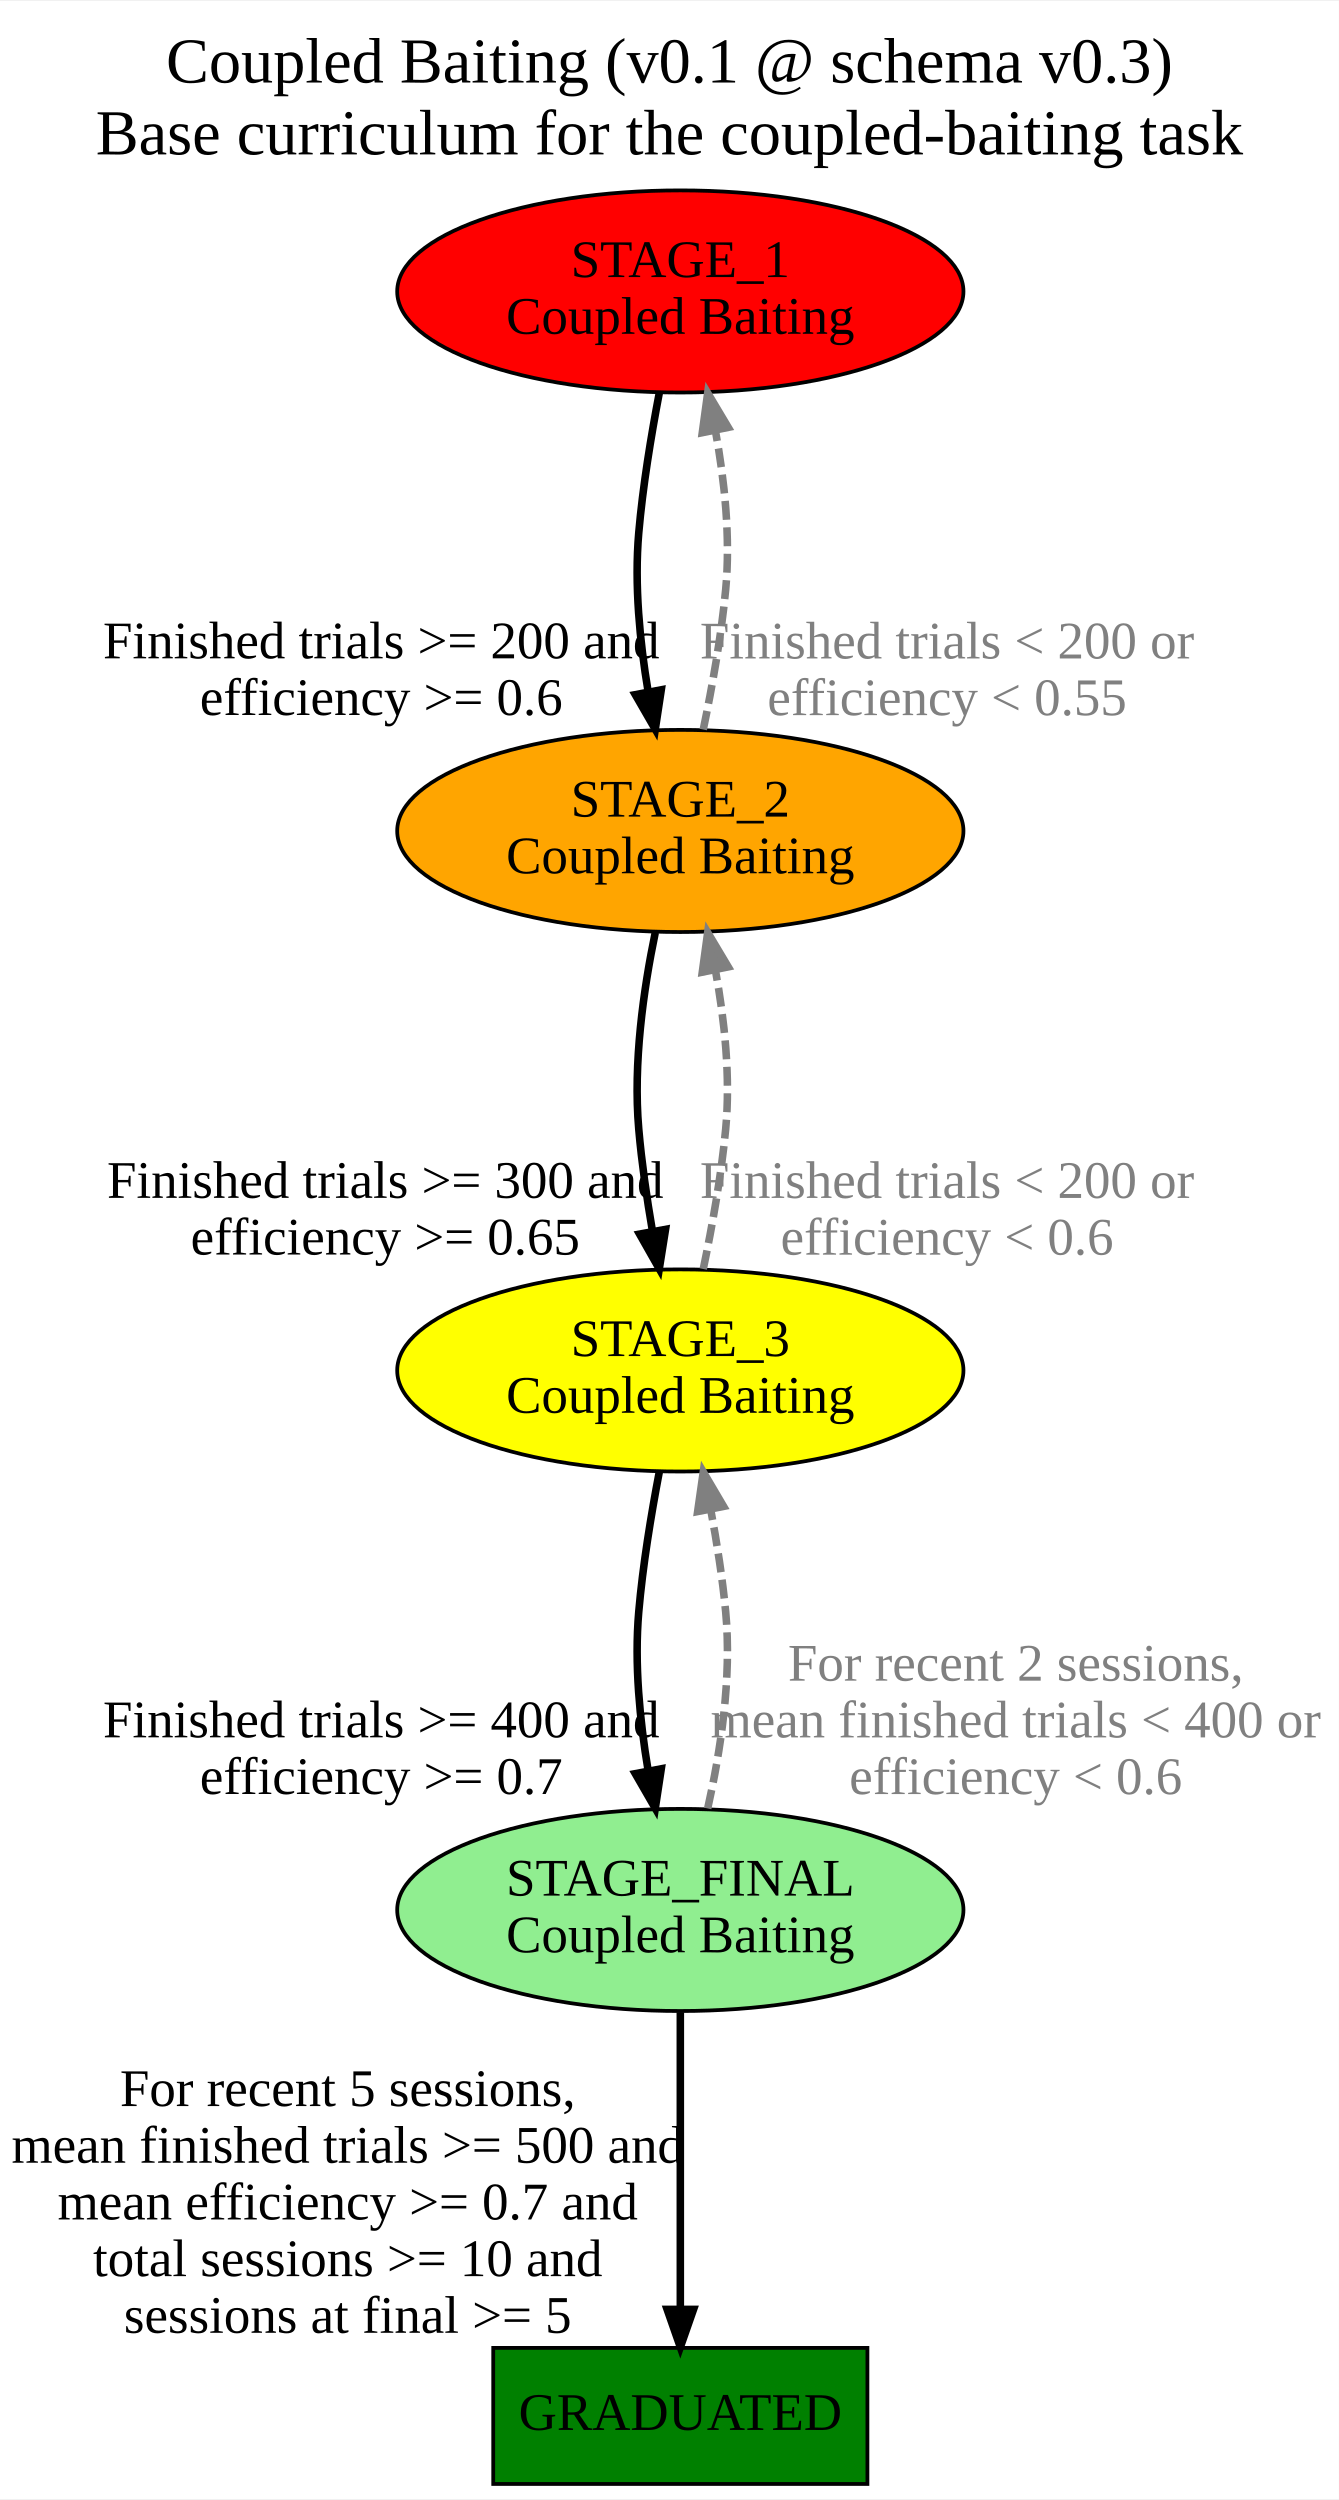
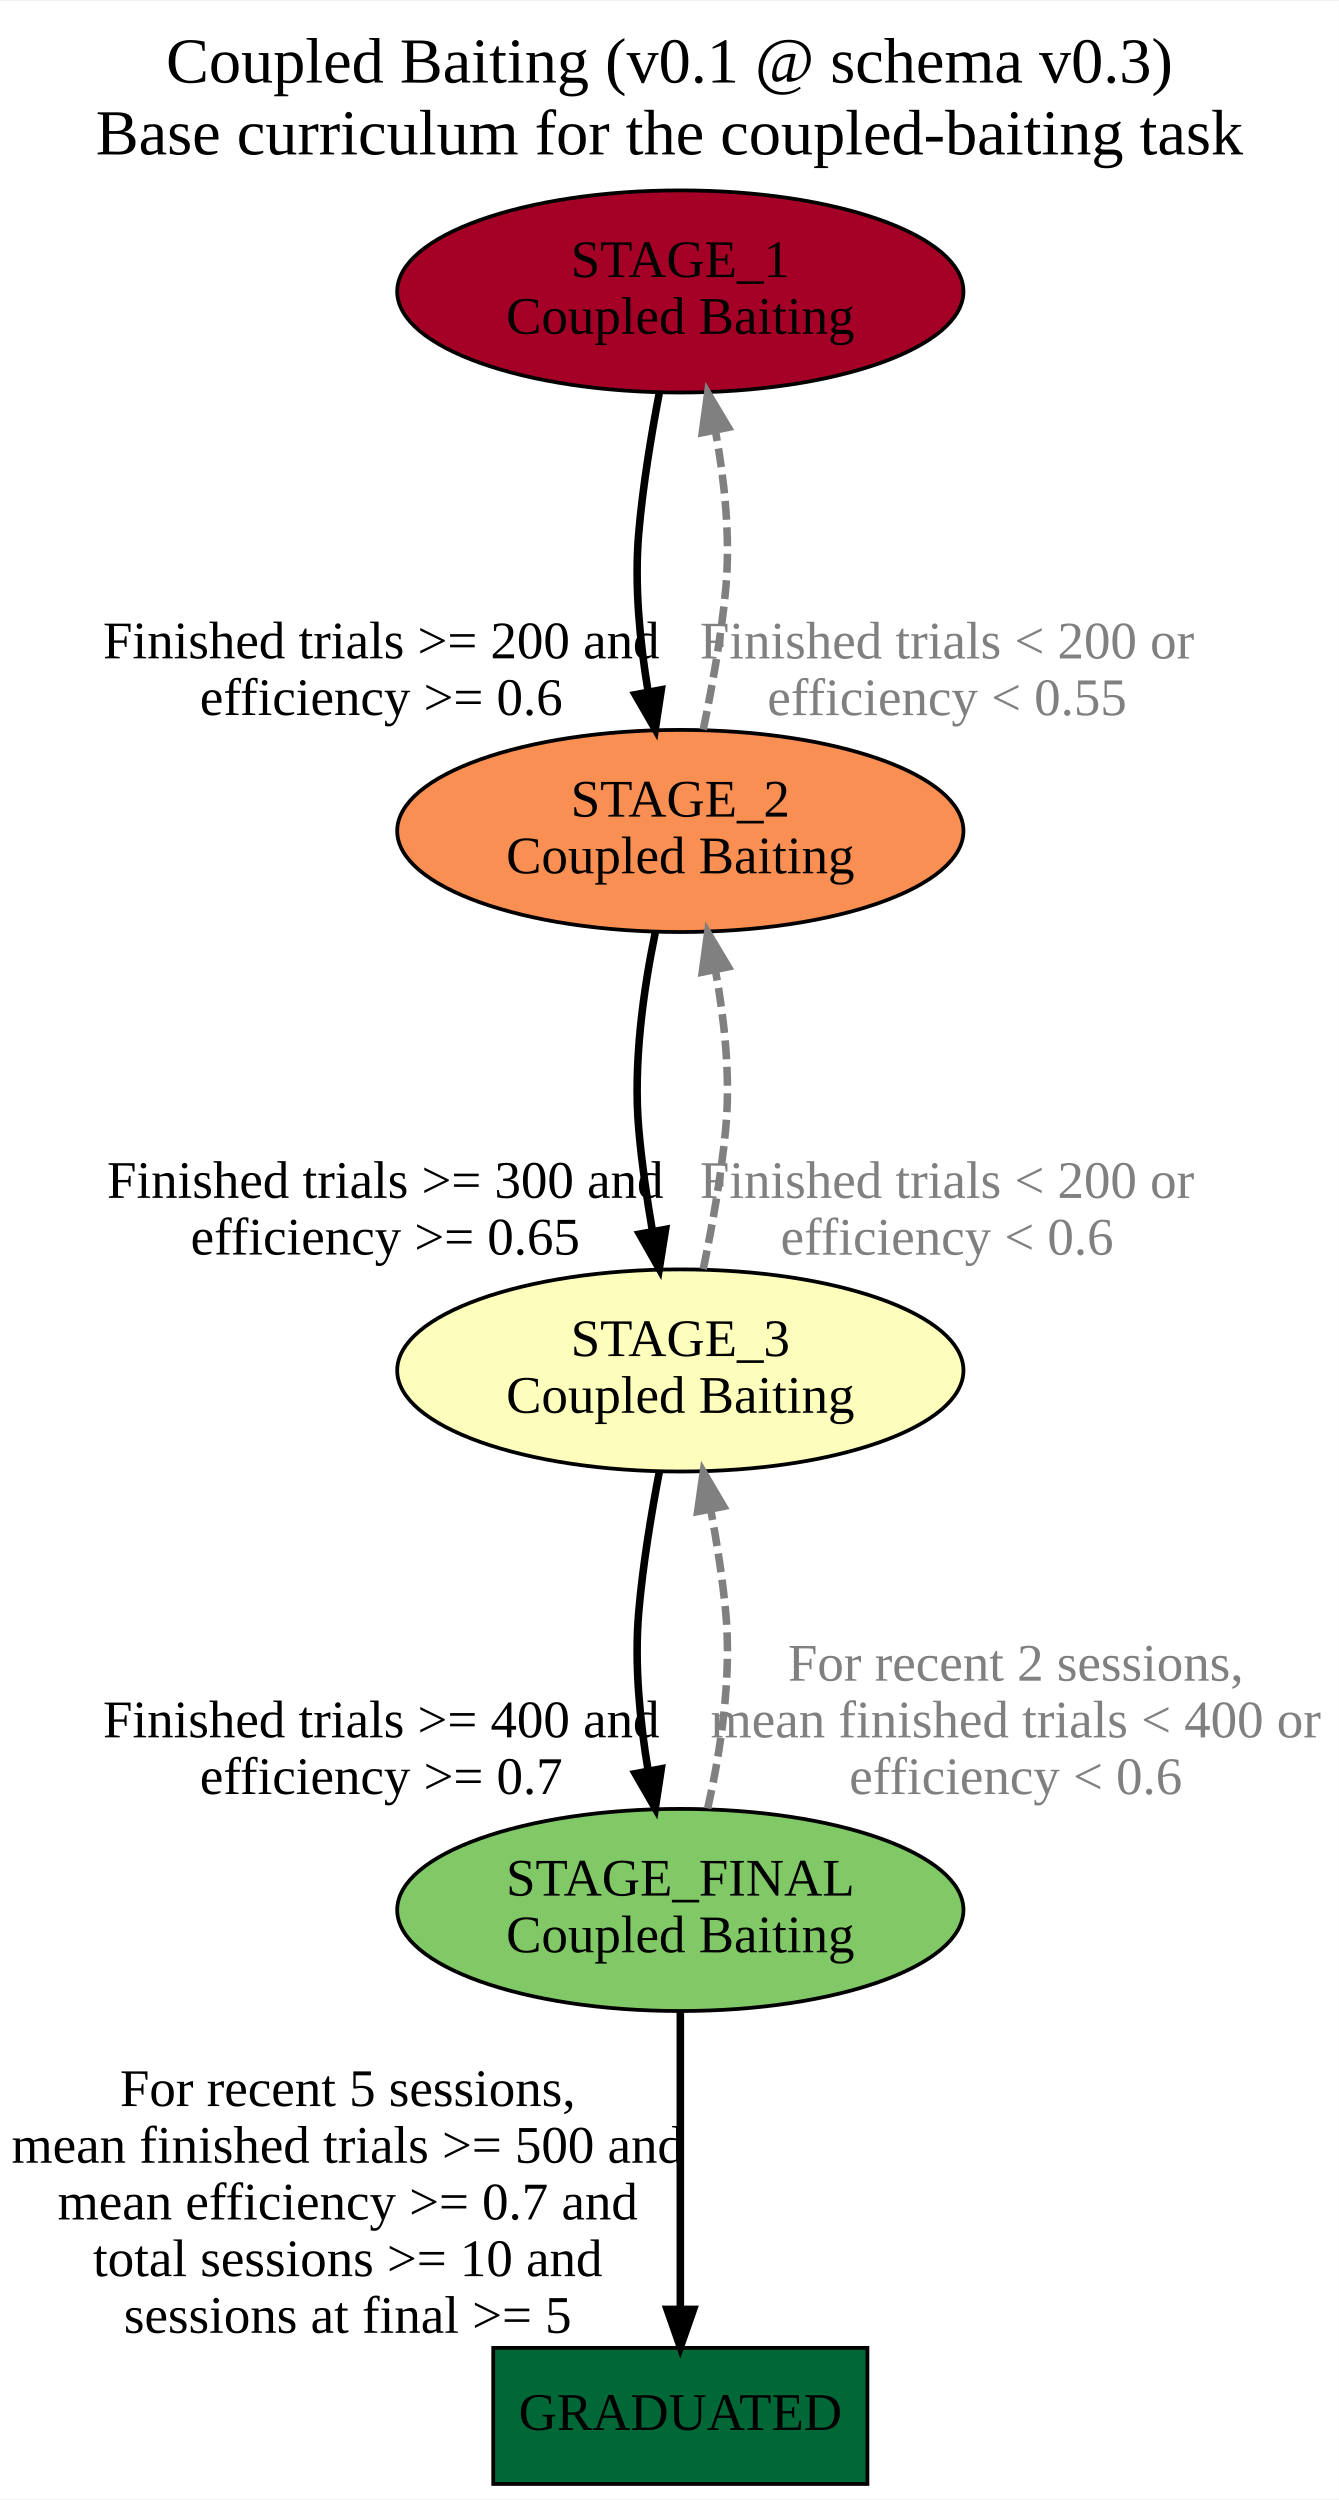
<svg xmlns="http://www.w3.org/2000/svg" xmlns:xlink="http://www.w3.org/1999/xlink" width="354pt" height="661pt" viewBox="0.00 0.00 354.24 660.96">
  <g id="graph0" class="graph" transform="scale(1 1) rotate(0) translate(4 656.96)">
    <polygon fill="white" stroke="transparent" points="-4,4 -4,-656.96 350.24,-656.96 350.24,4 -4,4" />
    <text text-anchor="middle" x="173.12" y="-635.36" font-family="Times New Roman,serif" font-size="17.00">Coupled Baiting (v0.1 @ schema v0.3)</text>
    <text text-anchor="middle" x="173.12" y="-616.36" font-family="Times New Roman,serif" font-size="17.00">Base curriculum for the coupled-baiting task</text>
    <g id="node1" class="node">
      <g id="a_node1">
        <a xlink:title="Phase B in Han's slides (block = [10, 20, 5], p_sum = 0.8, p_ratio = [1:0])&#10;stage_task = Coupled Baiting">
-           <ellipse fill="red" stroke="black" cx="176" cy="-580.09" rx="74.91" ry="26.74" />
+           <ellipse fill="#a50026" stroke="black" cx="176" cy="-580.09" rx="74.91" ry="26.74" />
          <text text-anchor="middle" x="176" y="-583.89" font-family="Times New Roman,serif" font-size="14.00">STAGE_1</text>
          <text text-anchor="middle" x="176" y="-568.89" font-family="Times New Roman,serif" font-size="14.00">Coupled Baiting</text>
        </a>
      </g>
    </g>
    <g id="node2" class="node">
      <g id="a_node2">
        <a xlink:title="Phase C in Han's slides (block = [10, 40, 10], p_sum = 0.6, p_ratio = [8:1])&#10;stage_task = Coupled Baiting">
-           <ellipse fill="orange" stroke="black" cx="176" cy="-437.35" rx="74.91" ry="26.74" />
+           <ellipse fill="#f98f53" stroke="black" cx="176" cy="-437.35" rx="74.91" ry="26.74" />
          <text text-anchor="middle" x="176" y="-441.15" font-family="Times New Roman,serif" font-size="14.00">STAGE_2</text>
          <text text-anchor="middle" x="176" y="-426.15" font-family="Times New Roman,serif" font-size="14.00">Coupled Baiting</text>
        </a>
      </g>
    </g>
    <g id="edge1" class="edge">
      <g id="a_edge1">
        <a xlink:title="PROGRESS">
          <path fill="none" stroke="black" stroke-width="2" d="M170.43,-553.22C168.27,-541.92 166.06,-528.47 165,-516.22 163.81,-502.48 165.27,-487.46 167.47,-474.31" />
          <polygon fill="black" stroke="black" stroke-width="2" points="170.96,-474.7 169.37,-464.23 164.08,-473.41 170.96,-474.7" />
        </a>
      </g>
      <text text-anchor="middle" x="176.5" y="-505.02" font-family="Times New Roman,serif" font-size="14.00">      </text>
      <g id="a_edge1-headlabel">
        <a xlink:title="metrics.finished_trials[-1] &gt;= 200&#10;and&#10;metrics.foraging_efficiency[-1] &gt;= 0.6&#10;">
          <text text-anchor="middle" x="96.87" y="-483.03" font-family="Times New Roman,serif" font-size="14.00">Finished trials &gt;= 200 and</text>
          <text text-anchor="middle" x="96.87" y="-468.03" font-family="Times New Roman,serif" font-size="14.00"> efficiency &gt;= 0.6</text>
        </a>
      </g>
    </g>
    <g id="edge3" class="edge">
      <g id="a_edge3">
        <a xlink:title="ROLLBACK">
          <path fill="none" stroke="grey" stroke-width="2" stroke-dasharray="5,2" d="M182.07,-464.19C184.43,-475.49 186.84,-488.94 188,-501.22 189.3,-514.97 187.71,-530 185.3,-543.15" />
          <polygon fill="grey" stroke="grey" stroke-width="2" points="181.81,-542.73 183.24,-553.23 188.67,-544.13 181.81,-542.73" />
        </a>
      </g>
      <g id="a_edge3-taillabel">
        <a xlink:title="metrics.finished_trials[-1] &lt; 200&#10;or&#10;metrics.foraging_efficiency[-1] &lt; 0.55&#10;">
          <text text-anchor="middle" x="246.57" y="-482.99" font-family="Times New Roman,serif" font-size="14.00" fill="grey">Finished trials &lt; 200 or</text>
          <text text-anchor="middle" x="246.57" y="-467.99" font-family="Times New Roman,serif" font-size="14.00" fill="grey"> efficiency &lt; 0.55</text>
        </a>
      </g>
    </g>
    <g id="node3" class="node">
      <g id="a_node3">
        <a xlink:title="Phase D in Han's slides (block = [10, 40, 10], p_sum = 0.45, p_ratio = [8:1])&#10;stage_task = Coupled Baiting">
-           <ellipse fill="yellow" stroke="black" cx="176" cy="-294.61" rx="74.91" ry="26.74" />
+           <ellipse fill="#fdfebc" stroke="black" cx="176" cy="-294.61" rx="74.91" ry="26.74" />
          <text text-anchor="middle" x="176" y="-298.41" font-family="Times New Roman,serif" font-size="14.00">STAGE_3</text>
          <text text-anchor="middle" x="176" y="-283.41" font-family="Times New Roman,serif" font-size="14.00">Coupled Baiting</text>
        </a>
      </g>
    </g>
    <g id="edge2" class="edge">
      <g id="a_edge2">
        <a xlink:title="PROGRESS">
          <path fill="none" stroke="black" stroke-width="2" d="M169.37,-410.47C166.24,-395.36 163.49,-375.89 165,-358.48 165.76,-349.67 167.12,-340.25 168.63,-331.45" />
          <polygon fill="black" stroke="black" stroke-width="2" points="172.09,-331.94 170.43,-321.48 165.21,-330.69 172.09,-331.94" />
        </a>
      </g>
      <text text-anchor="middle" x="176.5" y="-362.28" font-family="Times New Roman,serif" font-size="14.00">      </text>
      <g id="a_edge2-headlabel">
        <a xlink:title="metrics.finished_trials[-1] &gt;= 300&#10;and&#10;metrics.foraging_efficiency[-1] &gt;= 0.65&#10;">
          <text text-anchor="middle" x="97.93" y="-340.28" font-family="Times New Roman,serif" font-size="14.00">Finished trials &gt;= 300 and</text>
          <text text-anchor="middle" x="97.93" y="-325.28" font-family="Times New Roman,serif" font-size="14.00"> efficiency &gt;= 0.65</text>
        </a>
      </g>
    </g>
    <g id="edge5" class="edge">
      <g id="a_edge5">
        <a xlink:title="ROLLBACK">
          <path fill="none" stroke="grey" stroke-width="2" stroke-dasharray="5,2" d="M182.07,-321.45C184.43,-332.75 186.84,-346.2 188,-358.48 189.3,-372.23 187.71,-387.26 185.3,-400.41" />
          <polygon fill="grey" stroke="grey" stroke-width="2" points="181.81,-399.99 183.24,-410.49 188.67,-401.39 181.81,-399.99" />
        </a>
      </g>
      <g id="a_edge5-taillabel">
        <a xlink:title="metrics.finished_trials[-1] &lt; 200&#10;or&#10;metrics.foraging_efficiency[-1] &lt; 0.6&#10;">
          <text text-anchor="middle" x="246.57" y="-340.25" font-family="Times New Roman,serif" font-size="14.00" fill="grey">Finished trials &lt; 200 or</text>
          <text text-anchor="middle" x="246.57" y="-325.25" font-family="Times New Roman,serif" font-size="14.00" fill="grey"> efficiency &lt; 0.6</text>
        </a>
      </g>
    </g>
    <g id="node4" class="node">
      <g id="a_node4">
        <a xlink:title="Phase E in Han's slides (full task: block = [20, 60, 20], p_sum = 0.45, p_ratio = [8:1], [6:1], [3:1], [1:1])&#10;stage_task = Coupled Baiting">
-           <ellipse fill="lightgreen" stroke="black" cx="176" cy="-151.87" rx="74.91" ry="26.74" />
+           <ellipse fill="#81c966" stroke="black" cx="176" cy="-151.87" rx="74.91" ry="26.74" />
          <text text-anchor="middle" x="176" y="-155.67" font-family="Times New Roman,serif" font-size="14.00">STAGE_FINAL</text>
          <text text-anchor="middle" x="176" y="-140.67" font-family="Times New Roman,serif" font-size="14.00">Coupled Baiting</text>
        </a>
      </g>
    </g>
    <g id="edge4" class="edge">
      <g id="a_edge4">
        <a xlink:title="PROGRESS">
          <path fill="none" stroke="black" stroke-width="2" d="M170.43,-267.74C168.27,-256.44 166.06,-242.99 165,-230.74 163.81,-217 165.27,-201.98 167.47,-188.83" />
          <polygon fill="black" stroke="black" stroke-width="2" points="170.96,-189.22 169.37,-178.75 164.08,-187.93 170.96,-189.22" />
        </a>
      </g>
      <text text-anchor="middle" x="176.5" y="-219.54" font-family="Times New Roman,serif" font-size="14.00">      </text>
      <g id="a_edge4-headlabel">
        <a xlink:title="metrics.finished_trials[-1] &gt;= 400&#10;and&#10;metrics.foraging_efficiency[-1] &gt;= 0.7&#10;">
          <text text-anchor="middle" x="96.87" y="-197.55" font-family="Times New Roman,serif" font-size="14.00">Finished trials &gt;= 400 and</text>
          <text text-anchor="middle" x="96.87" y="-182.55" font-family="Times New Roman,serif" font-size="14.00"> efficiency &gt;= 0.7</text>
        </a>
      </g>
    </g>
    <g id="edge7" class="edge">
      <g id="a_edge7">
        <a xlink:title="ROLLBACK">
          <path fill="none" stroke="grey" stroke-width="2" stroke-dasharray="5,2" d="M183.24,-178.73C186.65,-193.84 189.65,-213.31 188,-230.74 187.17,-239.57 185.69,-249 184.04,-257.8" />
          <polygon fill="grey" stroke="grey" stroke-width="2" points="180.58,-257.28 182.07,-267.77 187.45,-258.64 180.58,-257.28" />
        </a>
      </g>
      <g id="a_edge7-taillabel">
        <a xlink:title="np.mean(metrics.finished_trials[-2:]) &lt; 400&#10;or&#10;np.mean(metrics.foraging_efficiency[-2:]) &lt; 0.6&#10;">
          <text text-anchor="middle" x="264.74" y="-212.53" font-family="Times New Roman,serif" font-size="14.00" fill="grey">For recent 2 sessions,</text>
          <text text-anchor="middle" x="264.74" y="-197.53" font-family="Times New Roman,serif" font-size="14.00" fill="grey"> mean finished trials &lt; 400 or</text>
          <text text-anchor="middle" x="264.74" y="-182.53" font-family="Times New Roman,serif" font-size="14.00" fill="grey"> efficiency &lt; 0.6</text>
        </a>
      </g>
    </g>
    <g id="node5" class="node">
-       <polygon fill="green" stroke="black" points="225.5,-36 126.5,-36 126.5,0 225.5,0 225.5,-36" />
+       <polygon fill="#006837" stroke="black" points="225.5,-36 126.5,-36 126.5,0 225.5,0 225.5,-36" />
      <text text-anchor="middle" x="176" y="-14.3" font-family="Times New Roman,serif" font-size="14.00">GRADUATED</text>
    </g>
    <g id="edge6" class="edge">
      <g id="a_edge6">
        <a xlink:title="PROGRESS">
          <path fill="none" stroke="black" stroke-width="2" d="M176,-124.82C176,-102.14 176,-69.37 176,-46.33" />
          <polygon fill="black" stroke="black" stroke-width="2" points="179.5,-46.19 176,-36.19 172.5,-46.19 179.5,-46.19" />
        </a>
      </g>
      <text text-anchor="middle" x="187.5" y="-76.8" font-family="Times New Roman,serif" font-size="14.00">      </text>
      <g id="a_edge6-headlabel">
        <a xlink:title="metrics.session_total &gt;= 10 &#10;and&#10;metrics.session_at_current_stage &gt;= 5&#10;and&#10;np.mean(metrics.finished_trials[-5:]) &gt;= 500&#10;and&#10;np.mean(metrics.foraging_efficiency[-5:]) &gt;= 0.7&#10;">
          <text text-anchor="middle" x="88" y="-99.99" font-family="Times New Roman,serif" font-size="14.00">For recent 5 sessions,</text>
          <text text-anchor="middle" x="88" y="-84.99" font-family="Times New Roman,serif" font-size="14.00">mean finished trials &gt;= 500 and</text>
          <text text-anchor="middle" x="88" y="-69.99" font-family="Times New Roman,serif" font-size="14.00"> mean efficiency &gt;= 0.7 and</text>
          <text text-anchor="middle" x="88" y="-54.99" font-family="Times New Roman,serif" font-size="14.00"> total sessions &gt;= 10 and</text>
          <text text-anchor="middle" x="88" y="-39.99" font-family="Times New Roman,serif" font-size="14.00"> sessions at final &gt;= 5</text>
        </a>
      </g>
    </g>
  </g>
</svg>
